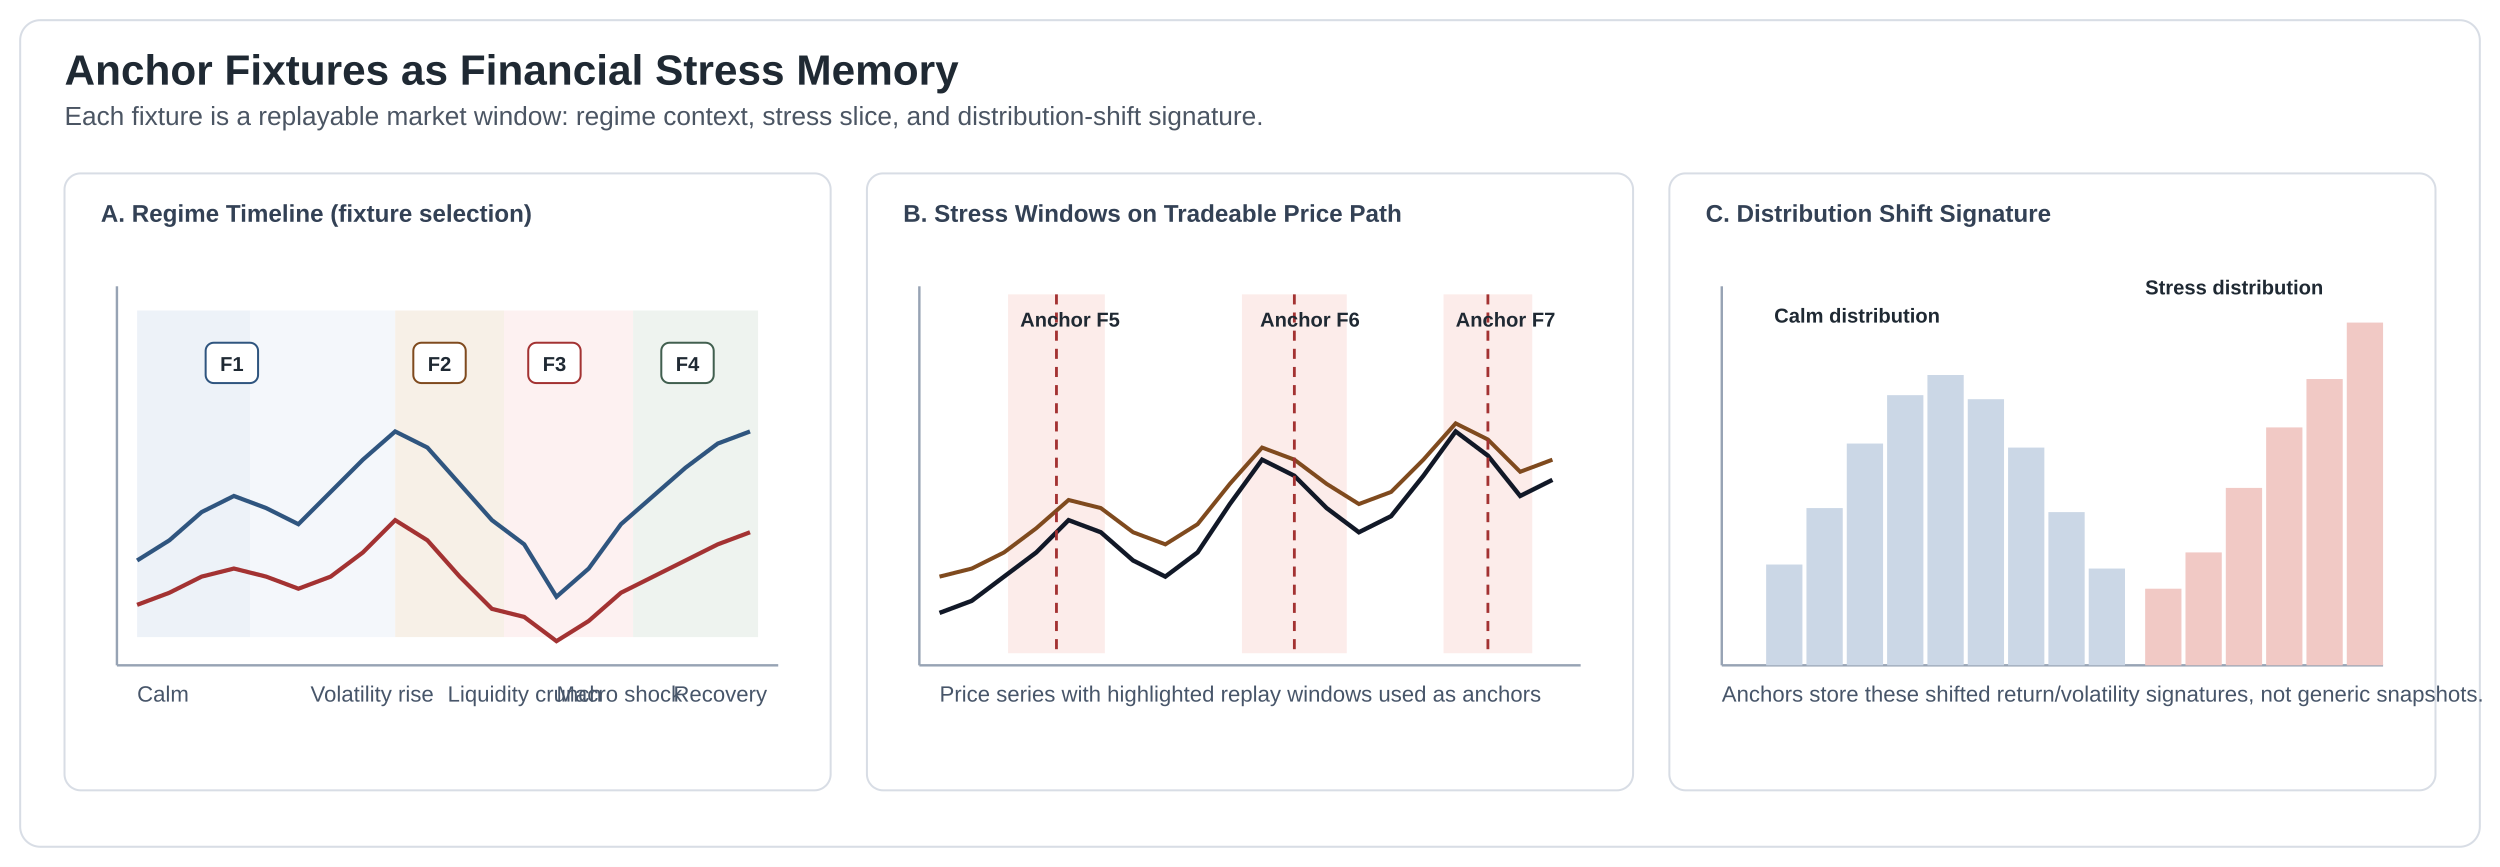
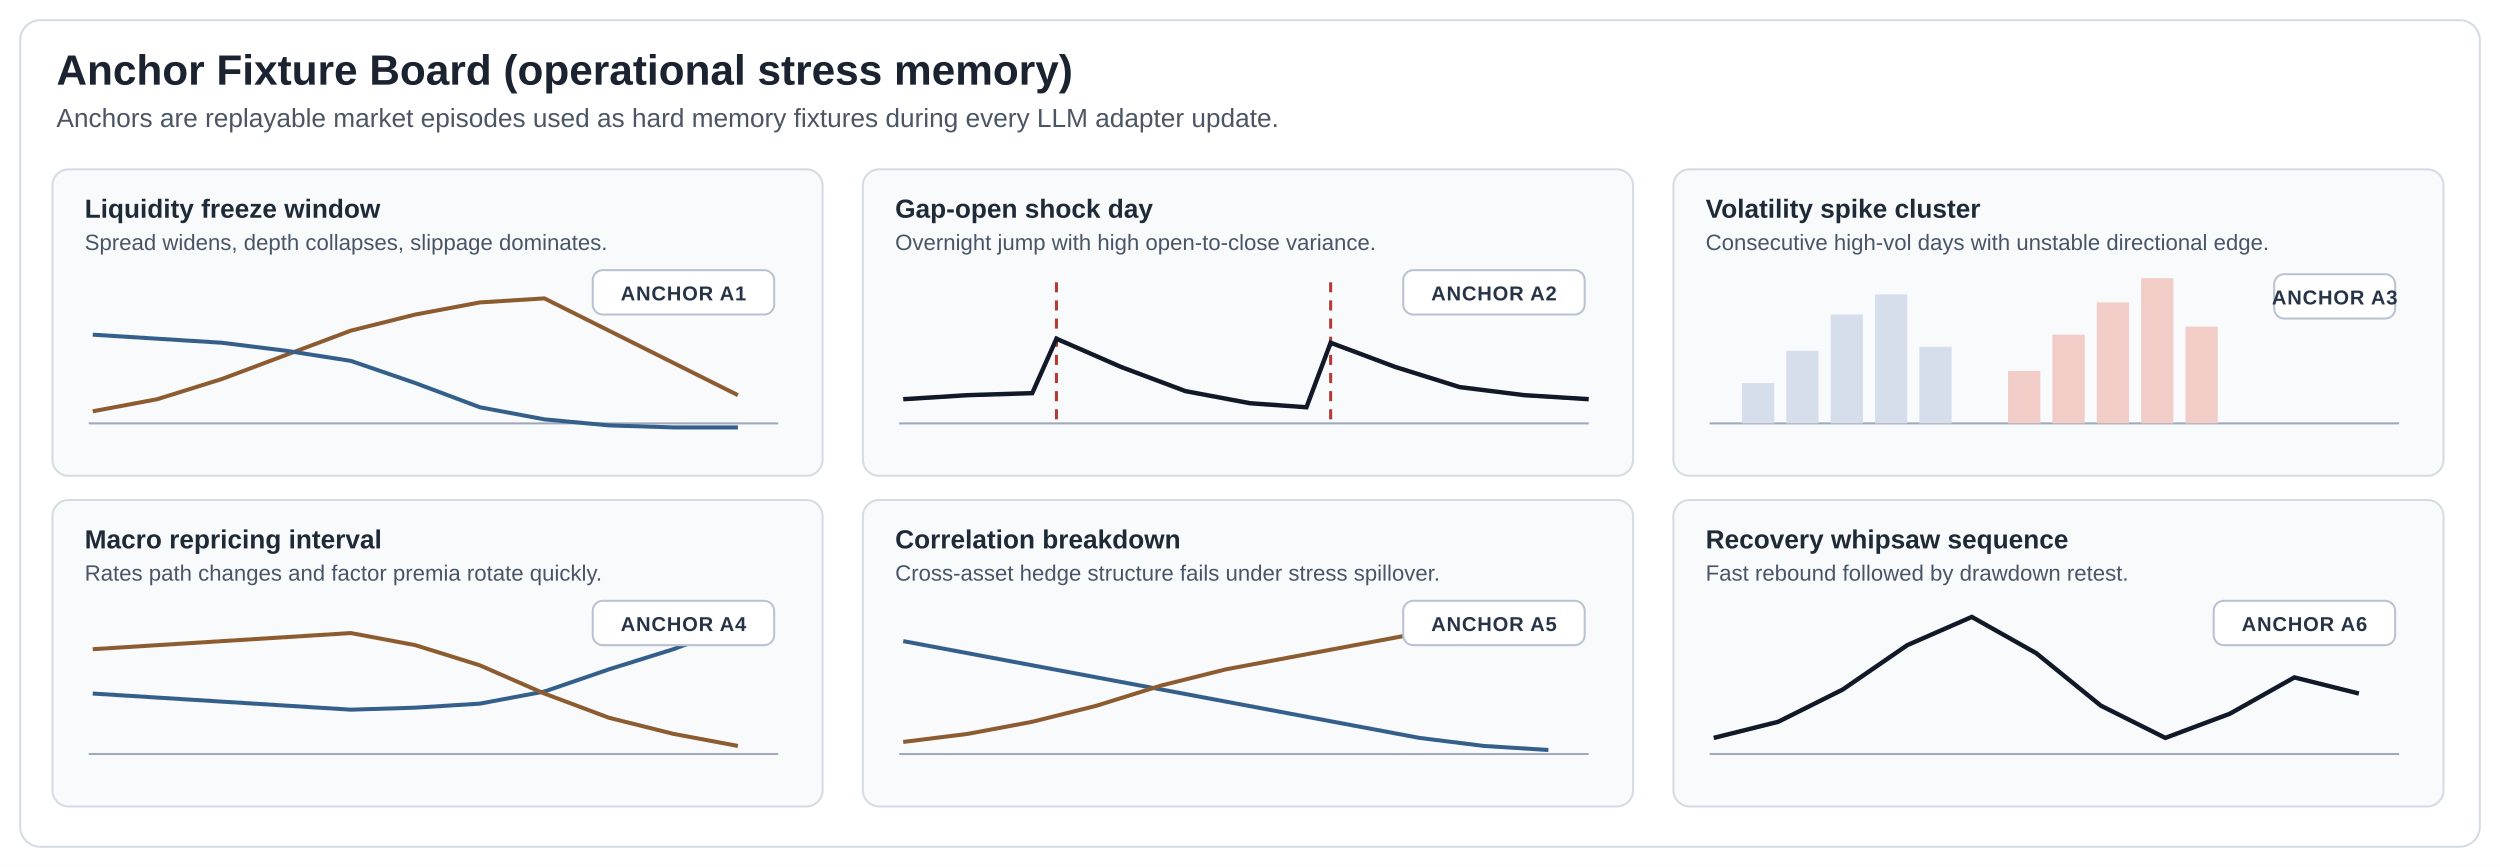
- <svg xmlns="http://www.w3.org/2000/svg" viewBox="0 0 1240 430" role="img" aria-label="Operational anchor fixtures shown as financial stress windows">
+ <svg xmlns="http://www.w3.org/2000/svg" viewBox="0 0 1240 430" role="img" aria-label="Anchor fixture board with concrete financial stress examples">
  <defs>
    <style>
-       .title { font: 700 21px 'IBM Plex Sans', Arial, sans-serif; fill: #1f2933; }
-       .sub { font: 400 13px 'IBM Plex Sans', Arial, sans-serif; fill: #4b5563; }
-       .panel { fill: #ffffff; stroke: #d8dde5; }
-       .label { font: 600 12px 'IBM Plex Sans', Arial, sans-serif; fill: #334155; }
-       .small { font: 500 11px 'IBM Plex Sans', Arial, sans-serif; fill: #475569; }
-       .tag { font: 600 10px 'IBM Plex Sans', Arial, sans-serif; fill: #1f2933; }
+       .title { font: 600 21px 'IBM Plex Sans', Arial, sans-serif; fill: #1b2330; }
+       .sub { font: 500 13px 'IBM Plex Sans', Arial, sans-serif; fill: #4c5563; }
+       .cardtitle { font: 600 13px 'IBM Plex Sans', Arial, sans-serif; fill: #1f2a37; }
+       .label { font: 500 11px 'IBM Plex Sans', Arial, sans-serif; fill: #495567; }
+       .tag { font: 600 10px 'IBM Plex Sans', Arial, sans-serif; fill: #273447; letter-spacing: 0.04em; }
    </style>
  </defs>
  <rect width="1240" height="430" fill="#ffffff" />
-   <rect x="10" y="10" width="1220" height="410" rx="10" class="panel" />
-   <text x="32" y="42" class="title">Anchor Fixtures as Financial Stress Memory</text>
-   <text x="32" y="62" class="sub">Each fixture is a replayable market window: regime context, stress slice, and distribution-shift signature.</text>
-   <rect x="32" y="86" width="380" height="306" rx="8" class="panel" />
-   <text x="50" y="110" class="label">A. Regime Timeline (fixture selection)</text>
-   <line x1="58" y1="330" x2="386" y2="330" stroke="#97a3b4" stroke-width="1.2" />
-   <line x1="58" y1="142" x2="58" y2="330" stroke="#97a3b4" stroke-width="1.2" />
-   <rect x="68" y="154" width="56" height="162" fill="#edf2f8" />
-   <rect x="124" y="154" width="72" height="162" fill="#f4f7fb" />
-   <rect x="196" y="154" width="54" height="162" fill="#f7f0e7" />
-   <rect x="250" y="154" width="64" height="162" fill="#fdf1f1" />
-   <rect x="314" y="154" width="62" height="162" fill="#eef3ef" />
-   <polyline fill="none" stroke="#2f557f" stroke-width="2.1" points="68,278 84,268 100,254 116,246 132,252 148,260 164,244 180,228 196,214 212,222 228,240 244,258 260,270 276,296 292,282 308,260 324,246 340,232 356,220 372,214" />
-   <polyline fill="none" stroke="#a33232" stroke-width="2.1" points="68,300 84,294 100,286 116,282 132,286 148,292 164,286 180,274 196,258 212,268 228,286 244,302 260,306 276,318 292,308 308,294 324,286 340,278 356,270 372,264" />
-   <rect x="102" y="170" width="26" height="20" rx="4" fill="#ffffff" stroke="#2f557f" />
-   <text x="115" y="184" text-anchor="middle" class="tag">F1</text>
-   <rect x="205" y="170" width="26" height="20" rx="4" fill="#ffffff" stroke="#7f4a1e" />
-   <text x="218" y="184" text-anchor="middle" class="tag">F2</text>
-   <rect x="262" y="170" width="26" height="20" rx="4" fill="#ffffff" stroke="#a33232" />
-   <text x="275" y="184" text-anchor="middle" class="tag">F3</text>
-   <rect x="328" y="170" width="26" height="20" rx="4" fill="#ffffff" stroke="#415f4f" />
-   <text x="341" y="184" text-anchor="middle" class="tag">F4</text>
-   <text x="68" y="348" class="small">Calm</text>
-   <text x="154" y="348" class="small">Volatility rise</text>
-   <text x="222" y="348" class="small">Liquidity crunch</text>
-   <text x="276" y="348" class="small">Macro shock</text>
-   <text x="334" y="348" class="small">Recovery</text>
-   <rect x="430" y="86" width="380" height="306" rx="8" class="panel" />
-   <text x="448" y="110" class="label">B. Stress Windows on Tradeable Price Path</text>
-   <line x1="456" y1="330" x2="784" y2="330" stroke="#97a3b4" stroke-width="1.2" />
-   <line x1="456" y1="142" x2="456" y2="330" stroke="#97a3b4" stroke-width="1.2" />
-   <rect x="500" y="146" width="48" height="178" fill="#fcecea" />
-   <rect x="616" y="146" width="52" height="178" fill="#fcecea" />
-   <rect x="716" y="146" width="44" height="178" fill="#fcecea" />
-   <polyline fill="none" stroke="#111827" stroke-width="2.2" points="466,304 482,298 498,286 514,274 530,258 546,264 562,278 578,286 594,274 610,250 626,228 642,236 658,252 674,264 690,256 706,236 722,214 738,226 754,246 770,238" />
-   <polyline fill="none" stroke="#7f4a1e" stroke-width="2" points="466,286 482,282 498,274 514,262 530,248 546,252 562,264 578,270 594,260 610,240 626,222 642,228 658,240 674,250 690,244 706,228 722,210 738,218 754,234 770,228" />
-   <line x1="524" y1="146" x2="524" y2="324" stroke="#a33232" stroke-width="1.4" stroke-dasharray="5 4" />
-   <line x1="642" y1="146" x2="642" y2="324" stroke="#a33232" stroke-width="1.4" stroke-dasharray="5 4" />
-   <line x1="738" y1="146" x2="738" y2="324" stroke="#a33232" stroke-width="1.4" stroke-dasharray="5 4" />
-   <text x="506" y="162" class="tag">Anchor F5</text>
-   <text x="625" y="162" class="tag">Anchor F6</text>
-   <text x="722" y="162" class="tag">Anchor F7</text>
-   <text x="466" y="348" class="small">Price series with highlighted replay windows used as anchors</text>
-   <rect x="828" y="86" width="380" height="306" rx="8" class="panel" />
-   <text x="846" y="110" class="label">C. Distribution Shift Signature</text>
-   <line x1="854" y1="330" x2="1182" y2="330" stroke="#97a3b4" stroke-width="1.2" />
-   <line x1="854" y1="142" x2="854" y2="330" stroke="#97a3b4" stroke-width="1.2" />
-   <rect x="876" y="280" width="18" height="50" fill="#cbd7e6" />
-   <rect x="896" y="252" width="18" height="78" fill="#cbd7e6" />
-   <rect x="916" y="220" width="18" height="110" fill="#cbd7e6" />
-   <rect x="936" y="196" width="18" height="134" fill="#cbd7e6" />
-   <rect x="956" y="186" width="18" height="144" fill="#cbd7e6" />
-   <rect x="976" y="198" width="18" height="132" fill="#cbd7e6" />
-   <rect x="996" y="222" width="18" height="108" fill="#cbd7e6" />
-   <rect x="1016" y="254" width="18" height="76" fill="#cbd7e6" />
-   <rect x="1036" y="282" width="18" height="48" fill="#cbd7e6" />
-   <rect x="1064" y="292" width="18" height="38" fill="#f1c9c5" />
-   <rect x="1084" y="274" width="18" height="56" fill="#f1c9c5" />
-   <rect x="1104" y="242" width="18" height="88" fill="#f1c9c5" />
-   <rect x="1124" y="212" width="18" height="118" fill="#f1c9c5" />
-   <rect x="1144" y="188" width="18" height="142" fill="#f1c9c5" />
-   <rect x="1164" y="160" width="18" height="170" fill="#f1c9c5" />
-   <text x="880" y="160" class="tag">Calm distribution</text>
-   <text x="1064" y="146" class="tag">Stress distribution</text>
-   <text x="854" y="348" class="small">Anchors store these shifted return/volatility signatures, not generic snapshots.</text>
+   <rect x="10" y="10" width="1220" height="410" rx="10" fill="#ffffff" stroke="#d4dbe4" />
+   <text x="28" y="42" class="title">Anchor Fixture Board (operational stress memory)</text>
+   <text x="28" y="63" class="sub">Anchors are replayable market episodes used as hard memory fixtures during every LLM adapter update.</text>
+   <g transform="translate(26,84)">
+     <rect x="0" y="0" width="382" height="152" rx="8" fill="#f8fafc" stroke="#d4dbe4" />
+     <text x="16" y="24" class="cardtitle">Liquidity freeze window</text>
+     <text x="16" y="40" class="label">Spread widens, depth collapses, slippage dominates.</text>
+     <line x1="18" y1="126" x2="360" y2="126" stroke="#9da9bb" stroke-width="1" />
+     <polyline fill="none" stroke="#8c5b2f" stroke-width="2" points="20,120 52,114 84,104 116,92 148,80 180,72 212,66 244,64 276,80 308,96 340,112" />
+     <polyline fill="none" stroke="#355f8b" stroke-width="2" points="20,82 52,84 84,86 116,90 148,95 180,106 212,118 244,124 276,127 308,128 340,128" />
+     <rect x="268" y="50" width="90" height="22" rx="5" fill="#ffffff" stroke="#b8c2d0" />
+     <text x="313" y="65" text-anchor="middle" class="tag">ANCHOR A1</text>
+   </g>
+   <g transform="translate(428,84)">
+     <rect x="0" y="0" width="382" height="152" rx="8" fill="#f8fafc" stroke="#d4dbe4" />
+     <text x="16" y="24" class="cardtitle">Gap-open shock day</text>
+     <text x="16" y="40" class="label">Overnight jump with high open-to-close variance.</text>
+     <line x1="18" y1="126" x2="360" y2="126" stroke="#9da9bb" stroke-width="1" />
+     <line x1="96" y1="56" x2="96" y2="126" stroke="#b33a35" stroke-width="1.5" stroke-dasharray="5 4" />
+     <line x1="232" y1="56" x2="232" y2="126" stroke="#b33a35" stroke-width="1.5" stroke-dasharray="5 4" />
+     <polyline fill="none" stroke="#111827" stroke-width="2.2" points="20,114 52,112 84,111 96,84 128,98 160,110 192,116 220,118 232,86 264,98 296,108 328,112 360,114" />
+     <rect x="268" y="50" width="90" height="22" rx="5" fill="#ffffff" stroke="#b8c2d0" />
+     <text x="313" y="65" text-anchor="middle" class="tag">ANCHOR A2</text>
+   </g>
+   <g transform="translate(830,84)">
+     <rect x="0" y="0" width="382" height="152" rx="8" fill="#f8fafc" stroke="#d4dbe4" />
+     <text x="16" y="24" class="cardtitle">Volatility spike cluster</text>
+     <text x="16" y="40" class="label">Consecutive high-vol days with unstable directional edge.</text>
+     <line x1="18" y1="126" x2="360" y2="126" stroke="#9da9bb" stroke-width="1" />
+     <rect x="34" y="106" width="16" height="20" fill="#d5deea" />
+     <rect x="56" y="90" width="16" height="36" fill="#d5deea" />
+     <rect x="78" y="72" width="16" height="54" fill="#d5deea" />
+     <rect x="100" y="62" width="16" height="64" fill="#d5deea" />
+     <rect x="122" y="88" width="16" height="38" fill="#d5deea" />
+     <rect x="166" y="100" width="16" height="26" fill="#f2ccc7" />
+     <rect x="188" y="82" width="16" height="44" fill="#f2ccc7" />
+     <rect x="210" y="66" width="16" height="60" fill="#f2ccc7" />
+     <rect x="232" y="54" width="16" height="72" fill="#f2ccc7" />
+     <rect x="254" y="78" width="16" height="48" fill="#f2ccc7" />
+     <rect x="298" y="52" width="60" height="22" rx="5" fill="#ffffff" stroke="#b8c2d0" />
+     <text x="328" y="67" text-anchor="middle" class="tag">ANCHOR A3</text>
+   </g>
+   <g transform="translate(26,248)">
+     <rect x="0" y="0" width="382" height="152" rx="8" fill="#f8fafc" stroke="#d4dbe4" />
+     <text x="16" y="24" class="cardtitle">Macro repricing interval</text>
+     <text x="16" y="40" class="label">Rates path changes and factor premia rotate quickly.</text>
+     <line x1="18" y1="126" x2="360" y2="126" stroke="#9da9bb" stroke-width="1" />
+     <polyline fill="none" stroke="#355f8b" stroke-width="2" points="20,96 52,98 84,100 116,102 148,104 180,103 212,101 244,95 276,84 308,74 340,62" />
+     <polyline fill="none" stroke="#8c5b2f" stroke-width="2" points="20,74 52,72 84,70 116,68 148,66 180,72 212,82 244,96 276,108 308,116 340,122" />
+     <rect x="268" y="50" width="90" height="22" rx="5" fill="#ffffff" stroke="#b8c2d0" />
+     <text x="313" y="65" text-anchor="middle" class="tag">ANCHOR A4</text>
+   </g>
+   <g transform="translate(428,248)">
+     <rect x="0" y="0" width="382" height="152" rx="8" fill="#f8fafc" stroke="#d4dbe4" />
+     <text x="16" y="24" class="cardtitle">Correlation breakdown</text>
+     <text x="16" y="40" class="label">Cross-asset hedge structure fails under stress spillover.</text>
+     <line x1="18" y1="126" x2="360" y2="126" stroke="#9da9bb" stroke-width="1" />
+     <polyline fill="none" stroke="#355f8b" stroke-width="2" points="20,70 52,76 84,82 116,88 148,94 180,100 212,106 244,112 276,118 308,122 340,124" />
+     <polyline fill="none" stroke="#8c5b2f" stroke-width="2" points="20,120 52,116 84,110 116,102 148,92 180,84 212,78 244,72 276,66 308,62 340,58" />
+     <rect x="268" y="50" width="90" height="22" rx="5" fill="#ffffff" stroke="#b8c2d0" />
+     <text x="313" y="65" text-anchor="middle" class="tag">ANCHOR A5</text>
+   </g>
+   <g transform="translate(830,248)">
+     <rect x="0" y="0" width="382" height="152" rx="8" fill="#f8fafc" stroke="#d4dbe4" />
+     <text x="16" y="24" class="cardtitle">Recovery whipsaw sequence</text>
+     <text x="16" y="40" class="label">Fast rebound followed by drawdown retest.</text>
+     <line x1="18" y1="126" x2="360" y2="126" stroke="#9da9bb" stroke-width="1" />
+     <polyline fill="none" stroke="#111827" stroke-width="2.2" points="20,118 52,110 84,94 116,72 148,58 180,76 212,102 244,118 276,106 308,88 340,96" />
+     <rect x="268" y="50" width="90" height="22" rx="5" fill="#ffffff" stroke="#b8c2d0" />
+     <text x="313" y="65" text-anchor="middle" class="tag">ANCHOR A6</text>
+   </g>
</svg>
